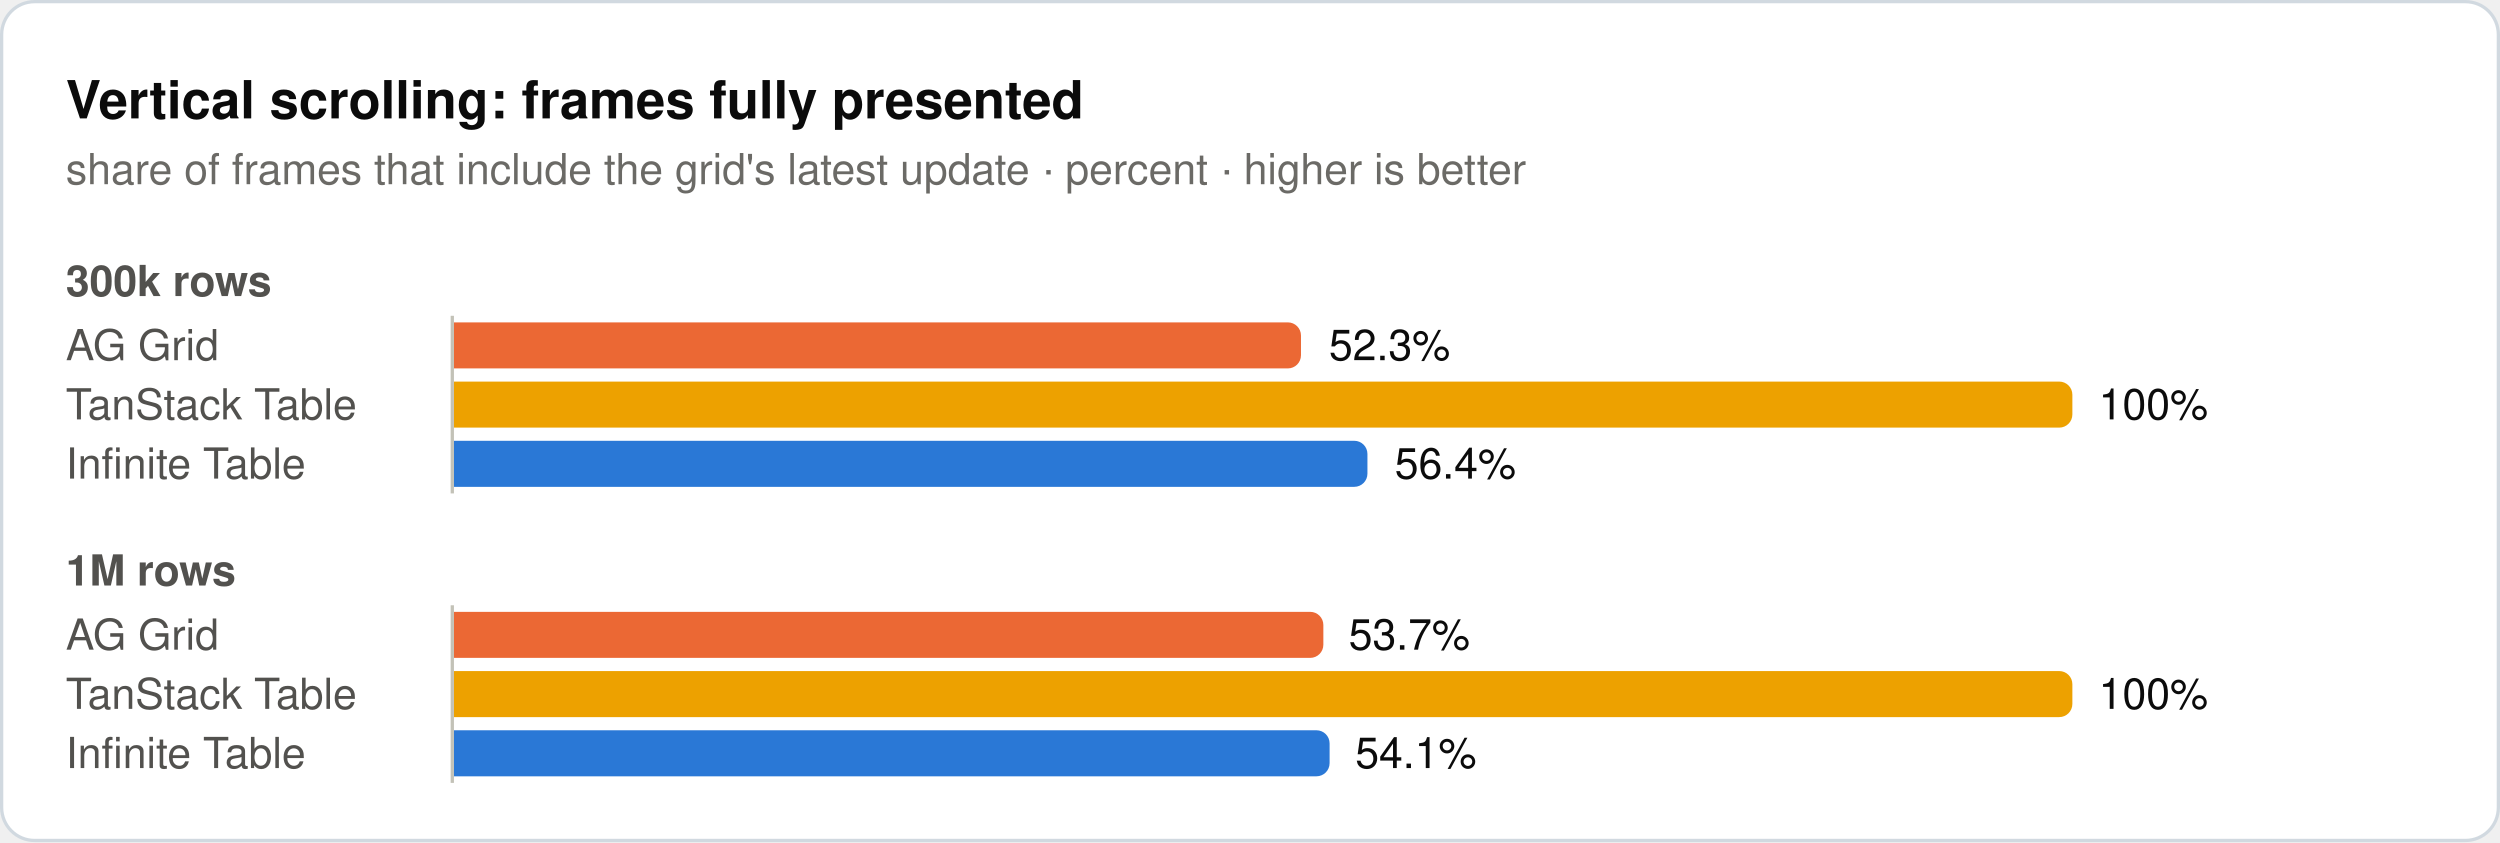
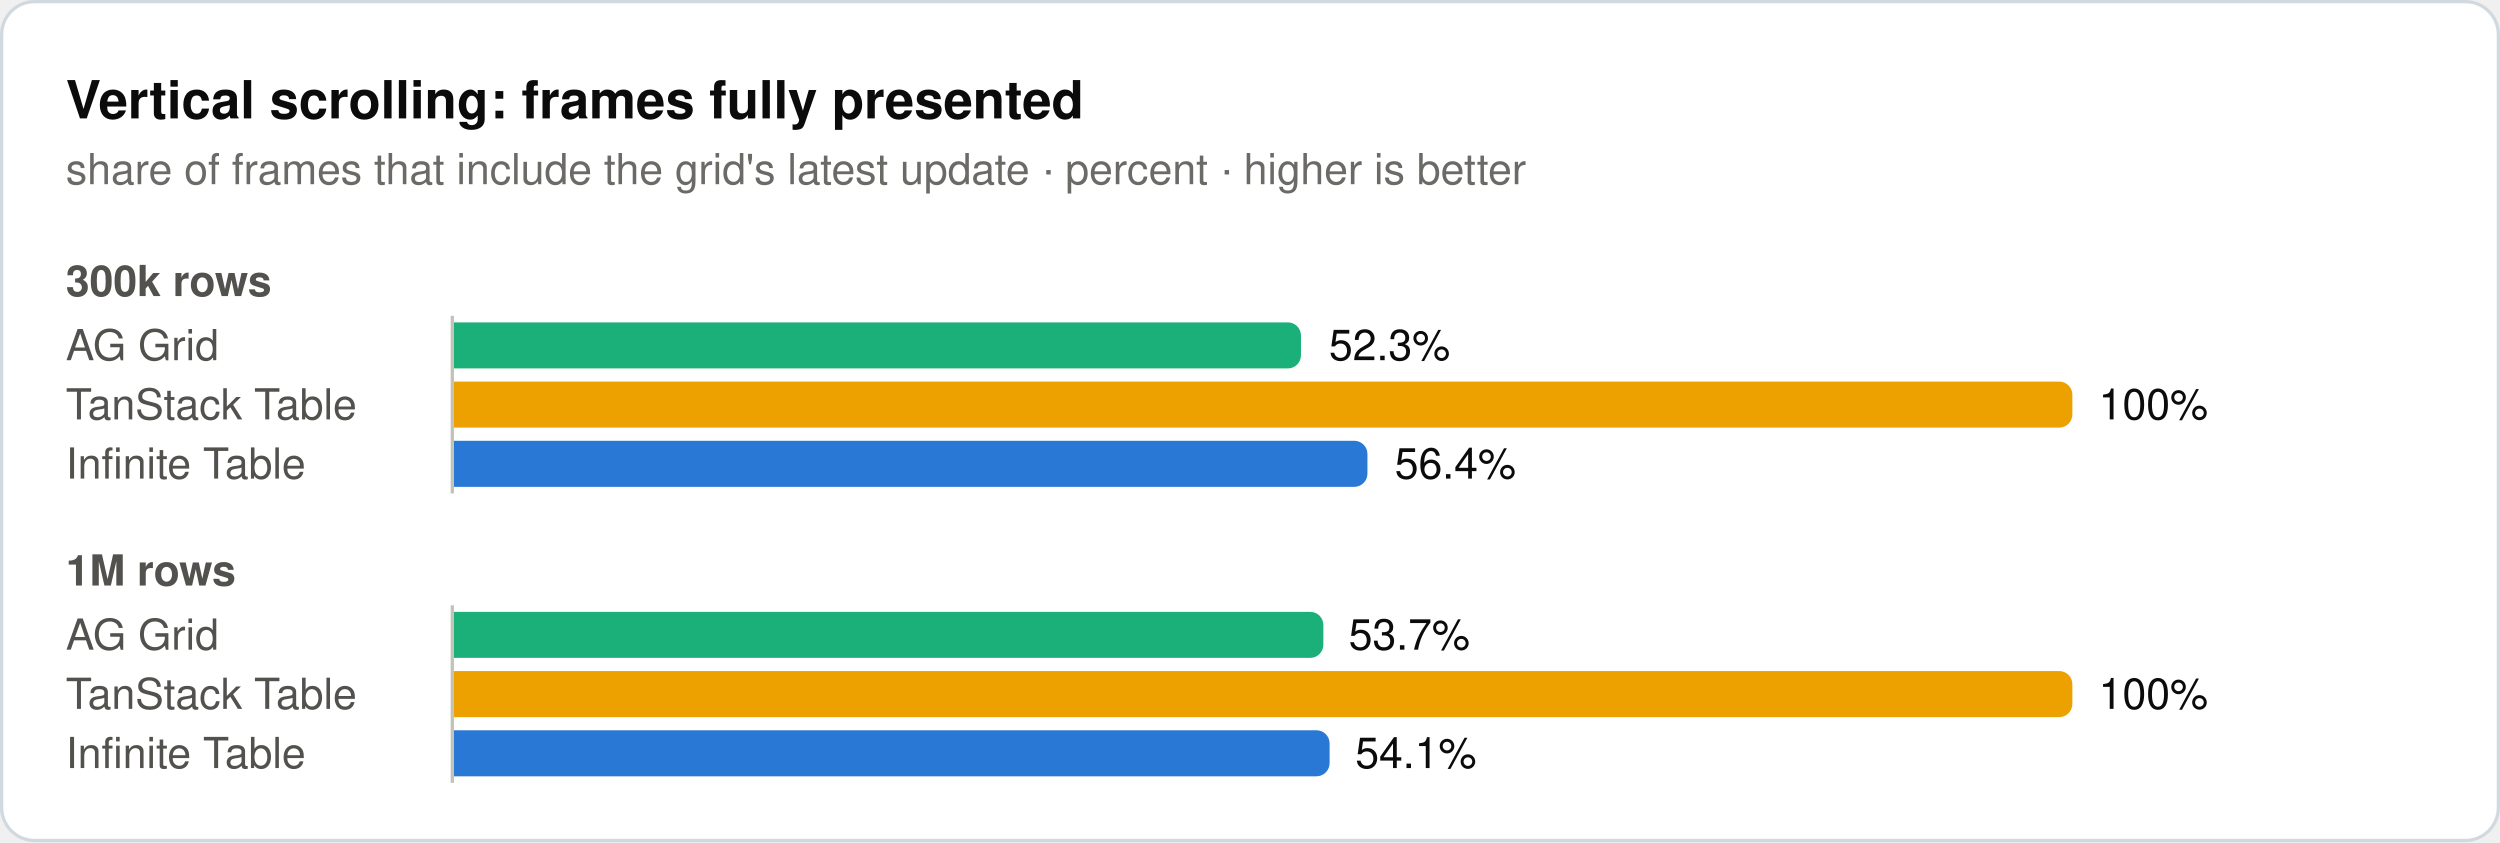
<svg xmlns="http://www.w3.org/2000/svg" width="760" height="256" viewBox="0 0 760 256" role="img">
  <rect x="0.5" y="0.5" width="759" height="255" rx="10" fill="#ffffff" stroke="#d1d9e0" />
  <text x="20" y="36" font-family="system-ui, -apple-system, 'Segoe UI', Helvetica, Arial, sans-serif" font-size="16" font-weight="600" fill="#0b0b0b">Vertical scrolling: frames fully presented</text>
  <text x="20" y="56" font-family="system-ui, -apple-system, 'Segoe UI', Helvetica, Arial, sans-serif" font-size="13" fill="#6b6a66">share of frames that include the grid's latest update · percent · higher is better</text>
  <text x="20" y="90" font-family="system-ui, -apple-system, 'Segoe UI', Helvetica, Arial, sans-serif" font-size="13" font-weight="600" fill="#52514e">300k rows</text>
  <text x="20" y="109.5" font-family="system-ui, -apple-system, 'Segoe UI', Helvetica, Arial, sans-serif" font-size="13" fill="#52514e">AG Grid</text>
-   <path d="M138,98H391.5a4,4 0 0 1 4,4V108a4,4 0 0 1 -4,4H138Z" fill="#eb6834" />
+   <path d="M138,98H391.5a4,4 0 0 1 4,4V108a4,4 0 0 1 -4,4H138Z" fill="#1baf7a" />
  <text x="404" y="109.5" font-family="system-ui, -apple-system, 'Segoe UI', Helvetica, Arial, sans-serif" font-size="13" fill="#0b0b0b">52.3%</text>
  <text x="20" y="127.5" font-family="system-ui, -apple-system, 'Segoe UI', Helvetica, Arial, sans-serif" font-size="13" fill="#52514e">TanStack Table</text>
  <path d="M138,116H626a4,4 0 0 1 4,4V126a4,4 0 0 1 -4,4H138Z" fill="#eda100" />
  <text x="638" y="127.5" font-family="system-ui, -apple-system, 'Segoe UI', Helvetica, Arial, sans-serif" font-size="13" fill="#0b0b0b">100%</text>
  <text x="20" y="145.5" font-family="system-ui, -apple-system, 'Segoe UI', Helvetica, Arial, sans-serif" font-size="13" fill="#52514e">Infinite Table</text>
  <path d="M138,134H411.7a4,4 0 0 1 4,4V144a4,4 0 0 1 -4,4H138Z" fill="#2a78d6" />
  <text x="424" y="145.5" font-family="system-ui, -apple-system, 'Segoe UI', Helvetica, Arial, sans-serif" font-size="13" fill="#0b0b0b">56.4%</text>
  <line x1="137.5" y1="96" x2="137.5" y2="150" stroke="#c3c2b7" stroke-width="1" />
  <text x="20" y="178" font-family="system-ui, -apple-system, 'Segoe UI', Helvetica, Arial, sans-serif" font-size="13" font-weight="600" fill="#52514e">1M rows</text>
  <text x="20" y="197.5" font-family="system-ui, -apple-system, 'Segoe UI', Helvetica, Arial, sans-serif" font-size="13" fill="#52514e">AG Grid</text>
-   <path d="M138,186H398.3a4,4 0 0 1 4,4V196a4,4 0 0 1 -4,4H138Z" fill="#eb6834" />
+   <path d="M138,186H398.3a4,4 0 0 1 4,4V196a4,4 0 0 1 -4,4H138Z" fill="#1baf7a" />
  <text x="410" y="197.5" font-family="system-ui, -apple-system, 'Segoe UI', Helvetica, Arial, sans-serif" font-size="13" fill="#0b0b0b">53.7%</text>
  <text x="20" y="215.5" font-family="system-ui, -apple-system, 'Segoe UI', Helvetica, Arial, sans-serif" font-size="13" fill="#52514e">TanStack Table</text>
  <path d="M138,204H626a4,4 0 0 1 4,4V214a4,4 0 0 1 -4,4H138Z" fill="#eda100" />
  <text x="638" y="215.5" font-family="system-ui, -apple-system, 'Segoe UI', Helvetica, Arial, sans-serif" font-size="13" fill="#0b0b0b">100%</text>
  <text x="20" y="233.5" font-family="system-ui, -apple-system, 'Segoe UI', Helvetica, Arial, sans-serif" font-size="13" fill="#52514e">Infinite Table</text>
  <path d="M138,222H400.2a4,4 0 0 1 4,4V232a4,4 0 0 1 -4,4H138Z" fill="#2a78d6" />
  <text x="412" y="233.5" font-family="system-ui, -apple-system, 'Segoe UI', Helvetica, Arial, sans-serif" font-size="13" fill="#0b0b0b">54.1%</text>
  <line x1="137.5" y1="184" x2="137.5" y2="238" stroke="#c3c2b7" stroke-width="1" />
</svg>
